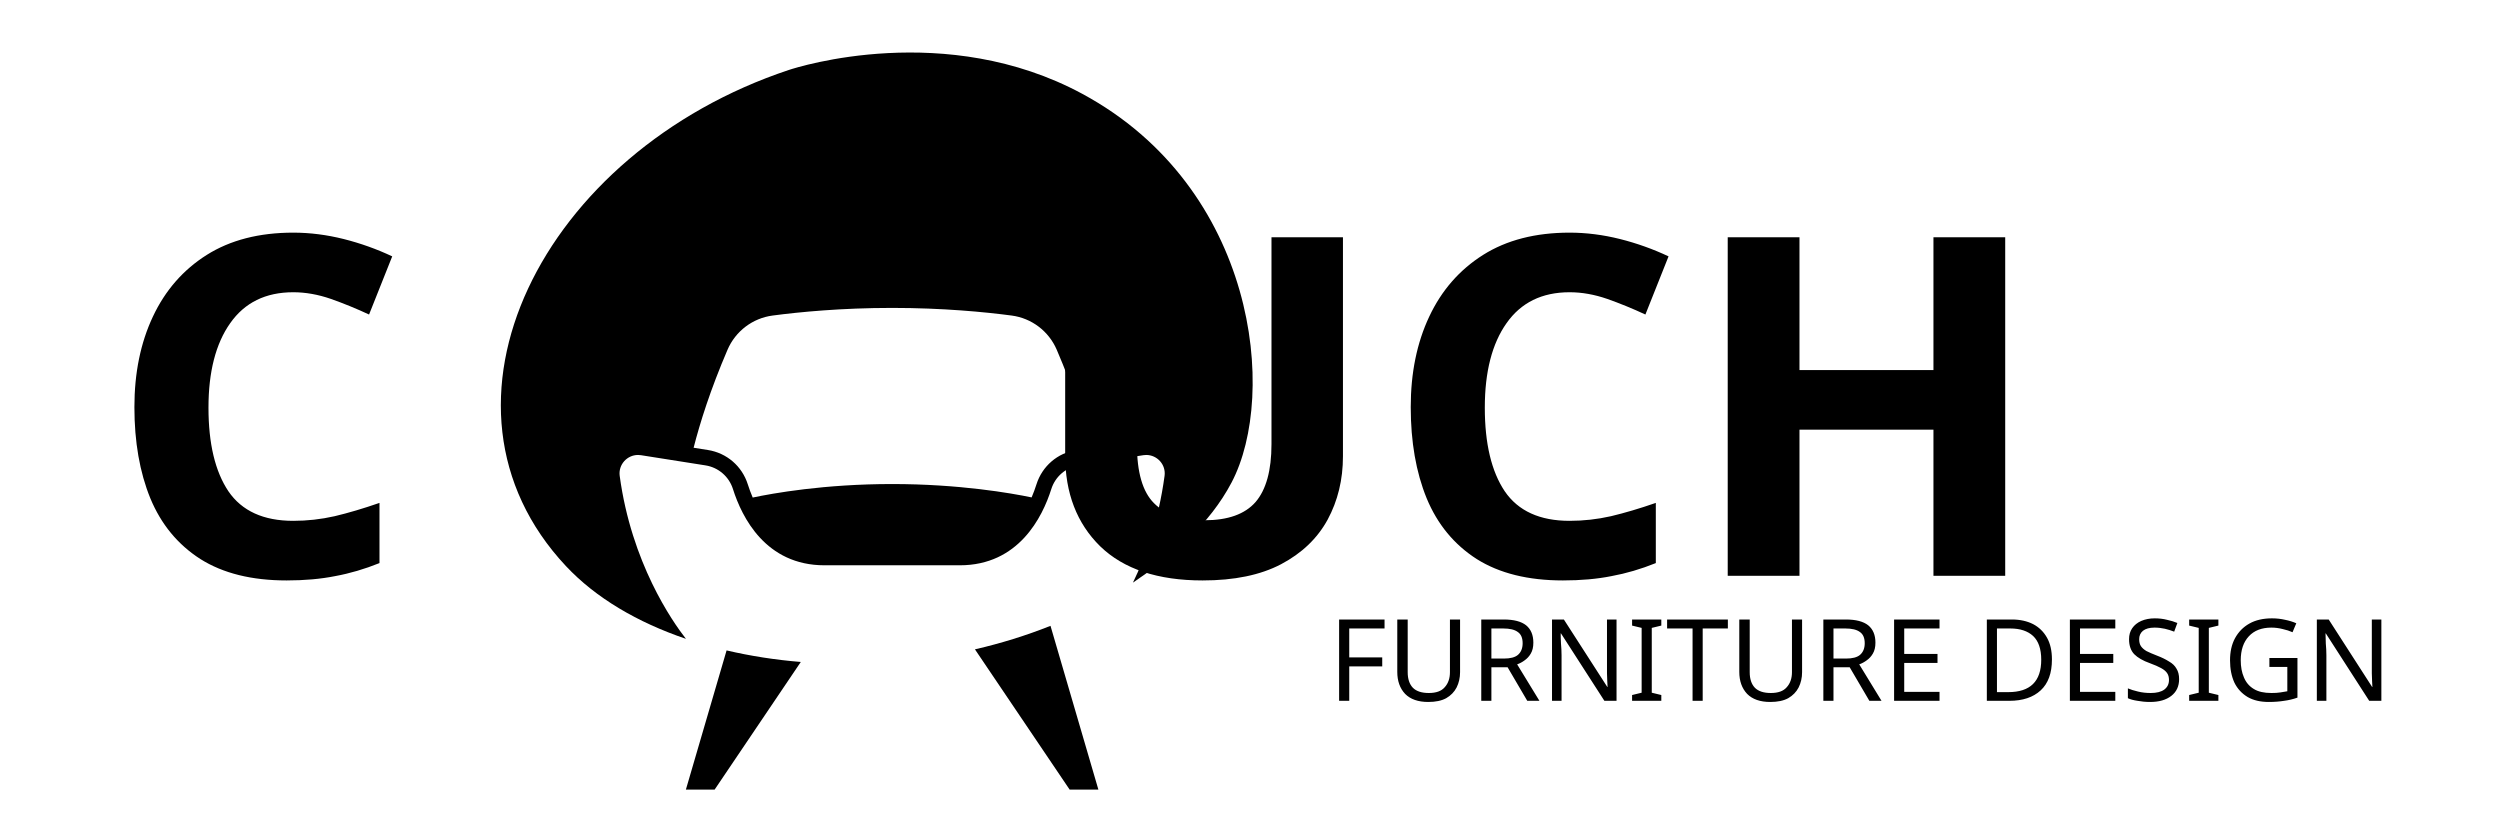
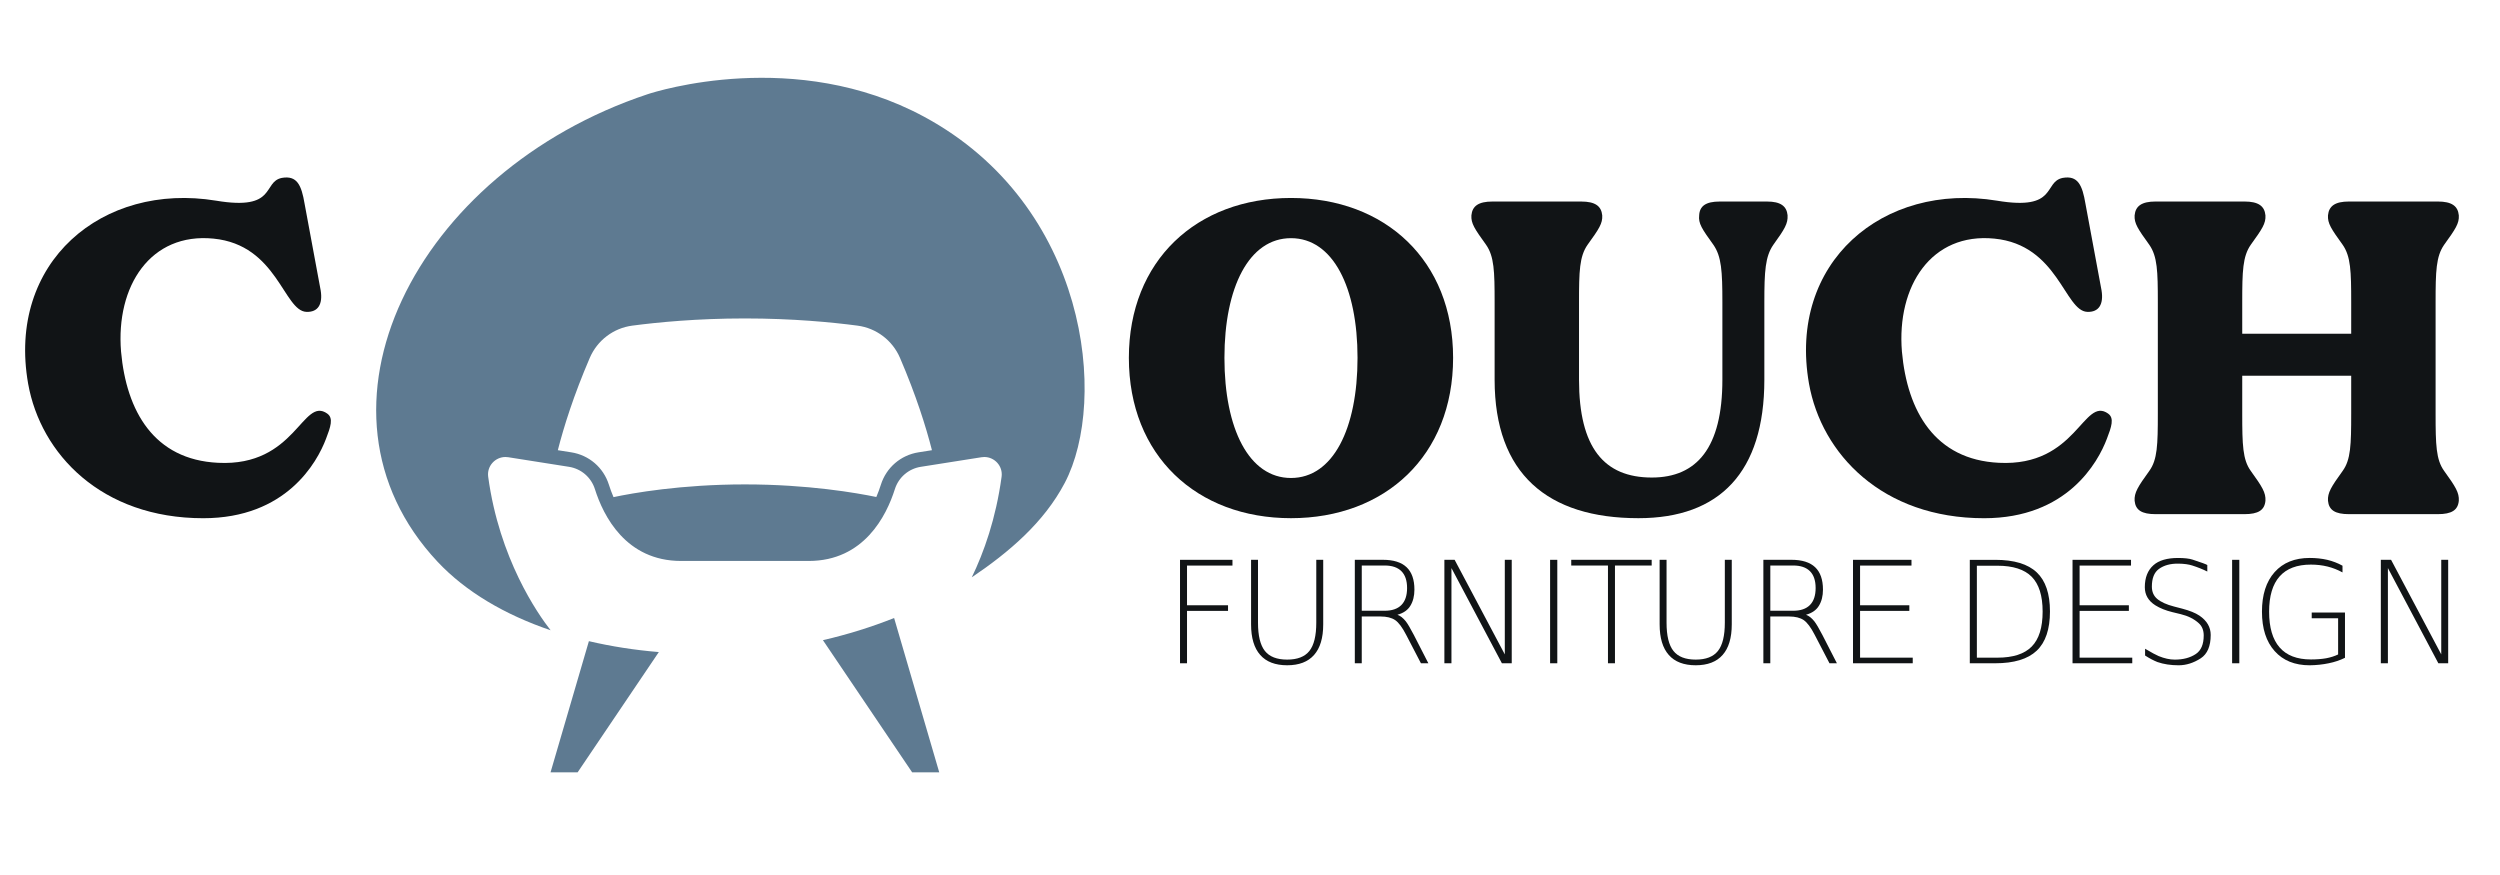
- <svg xmlns="http://www.w3.org/2000/svg" version="1.1" id="svg2" xml:space="preserve" width="180" height="60" viewBox="0 0 180 60">
+ <svg xmlns="http://www.w3.org/2000/svg" version="1.1" id="svg2" xml:space="preserve" width="200" height="70" viewBox="0 0 200 70">
  <defs id="defs6">
    <clipPath clipPathUnits="userSpaceOnUse" id="clipPath28">
      <path d="M 0,500 H 500 V 0 H 0 Z" id="path26" />
    </clipPath>
  </defs>
  <g id="g10" transform="matrix(1.333333,0,0,-1.333333,0,666.6667)">
-     <text transform="scale(1,-1)" style="font-variant:normal;font-weight:900;font-stretch:normal;font-size:25.594px;font-family:'Mont Heavy DEMO';-inkscape-font-specification:Mont-HeavyDEMO;word-spacing:0px;writing-mode:lr-tb;fill:#000000;fill-opacity:1;fill-rule:nonzero;stroke:none;stroke-width:0.316" id="text16" x="5.775" y="-468.908">
-       <tspan id="tspan14" style="stroke-width:0.316" x="5.775" y="-468.908">C     UCH</tspan>
-     </text>
-     <text transform="scale(1,-1)" style="font-variant:normal;font-weight:300;font-stretch:normal;font-size:6.141px;font-family:'Mont ExtraLight DEMO';-inkscape-font-specification:Mont-ExtraLightDEMO;writing-mode:lr-tb;fill:#000000;fill-opacity:1;fill-rule:nonzero;stroke:none;stroke-width:0.249" id="text20" x="71.72" y="-462.159">
-       <tspan x="71.72 74.857 79.279 83.166 87.741 89.264 92.537 96.958 100.845 104.173 105.899 110.345 113.673 117.253 118.776 123.688" y="-462.159" id="tspan18" style="stroke-width:0.249">FURNITURE DESIGN</tspan>
-     </text>
-     <g id="g22" style="fill:#000000" transform="matrix(0.210185,0,0,0.210185,4.246463,401.4769)">
-       <g id="g24" clip-path="url(#clipPath28)" transform="translate(-40.9509,46.9394)" style="fill:#000000">
-         <g id="g30" transform="translate(297.2799,306.1926)" style="fill:#000000">
-           <path d="m 0,0 c -4.841,-0.765 -8.769,-4.147 -10.249,-8.827 -0.347,-1.098 -0.764,-2.225 -1.242,-3.352 -5.301,1.101 -18.562,3.435 -35.838,3.435 -17.467,0 -30.701,-2.386 -35.821,-3.472 -0.486,1.139 -0.908,2.279 -1.259,3.389 -1.48,4.68 -5.407,8.062 -10.248,8.827 l -3.675,0.58 c 1.622,6.352 4.305,14.925 8.716,25.186 2.047,4.761 6.443,8.103 11.581,8.779 6.889,0.908 17.69,1.961 30.705,1.961 h 10e-4 v 0 c 13.016,0 23.816,-1.053 30.706,-1.961 5.138,-0.676 9.534,-4.018 11.581,-8.779 C -0.631,15.505 2.052,6.932 3.673,0.58 Z m 1.531,91.506 c -35.053,18.924 -72.982,6.935 -75.375,6.14 -63.476,-21.109 -96.078,-86.095 -57.278,-127.481 7.683,-8.196 18.396,-14.457 30.818,-18.68 -3.563,4.566 -13.996,19.546 -17.017,41.869 -0.391,2.89 1.902,5.372 4.709,5.372 0.247,0 0.5,-0.019 0.754,-0.06 l 12.595,-1.988 3.982,-0.629 c 3.319,-0.524 6.045,-2.879 7.058,-6.083 2.295,-7.254 8.415,-19.585 23.502,-19.585 h 34.784 c 15.087,0 21.208,12.331 23.502,19.585 1.013,3.204 3.74,5.559 7.059,6.083 l 3.98,0.628 12.597,1.989 c 0.254,0.041 0.506,0.06 0.754,0.06 2.806,0 5.1,-2.482 4.709,-5.372 -1.556,-11.487 -4.849,-20.663 -8.125,-27.431 10.124,6.829 19.65,14.915 25.339,25.728 11.893,22.605 6.373,75.714 -38.347,99.855" style="fill:#000000;fill-opacity:1;fill-rule:nonzero;stroke:none" id="path32" />
+     <g aria-label="C" transform="scale(1,-1)" id="text868" style="font-variant:normal;font-weight:900;font-stretch:normal;font-size:26.796px;font-family:'Mont Heavy DEMO';-inkscape-font-specification:Mont-HeavyDEMO;word-spacing:0px;writing-mode:lr-tb;fill:#111416;fill-opacity:1;fill-rule:nonzero;stroke:none;stroke-width:0.331">
+       <path d="m 19.643,-475.18 c -1.501,-1.072 -1.876,3.189 -6.565,2.948 -3.832,-0.188 -5.493,-3.082 -5.815,-6.672 -0.322,-3.939 1.769,-7.155 5.547,-6.779 3.832,0.375 4.207,4.341 5.574,4.395 0.697,0.027 0.991,-0.456 0.857,-1.286 -0.214,-1.152 -0.75,-4.019 -0.965,-5.198 -0.188,-1.125 -0.456,-1.715 -1.367,-1.554 -1.179,0.241 -0.268,1.983 -3.939,1.367 -6.833,-1.125 -12.567,3.698 -11.281,10.986 0.75,4.207 4.395,8.066 10.504,8.066 4.984,0 6.833,-3.349 7.369,-4.77 0.268,-0.697 0.456,-1.233 0.08,-1.501 z" style="font-style:normal;font-variant:normal;font-weight:normal;font-stretch:normal;font-family:'MADE Dillan';-inkscape-font-specification:'MADE Dillan';stroke-width:0.331;fill:#111416;fill-opacity:1" id="path870" />
+     </g>
+     <g aria-label="FURNITURE DESIGN" transform="scale(1,-1)" id="text20" style="font-variant:normal;font-weight:300;font-stretch:normal;font-size:8.514px;font-family:'Mont ExtraLight DEMO';-inkscape-font-specification:Mont-ExtraLightDEMO;writing-mode:lr-tb;fill:#111416;fill-opacity:1;fill-rule:nonzero;stroke:none;stroke-width:0.345">
+       <path d="m 70.801,-466.411 h 3.147 v 0.345 h -2.727 v 2.382 h 2.461 v 0.337 h -2.461 v 3.143 H 70.801 Z" style="stroke-width:0.345;fill:#111416;fill-opacity:1" id="path882" />
+       <path d="m 75.064,-466.411 h 0.416 v 3.771 q 0,1.181 0.416,1.7 0.412,0.516 1.335,0.516 0.919,0 1.33,-0.516 0.416,-0.52 0.416,-1.7 v -3.771 h 0.416 v 3.875 q 0,1.214 -0.549,1.833 -0.545,0.619 -1.613,0.619 -1.073,0 -1.617,-0.619 -0.549,-0.619 -0.549,-1.833 z" style="stroke-width:0.345;fill:#111416;fill-opacity:1" id="path884" />
+       <path d="m 83.847,-463.114 q 0.258,0.091 0.499,0.391 0.17,0.216 0.486,0.823 l 0.869,1.696 h -0.445 l -0.886,-1.705 q -0.345,-0.669 -0.661,-0.886 -0.324,-0.216 -0.877,-0.216 h -1.127 v 2.806 h -0.416 v -6.207 h 1.684 q 0.952,0 1.422,0.445 0.47,0.445 0.47,1.343 0,0.578 -0.245,0.973 -0.233,0.387 -0.773,0.536 z m -2.141,-2.956 v 2.715 h 1.372 q 0.665,0 1.006,-0.345 0.341,-0.345 0.341,-1.019 0,-0.669 -0.341,-1.01 -0.341,-0.341 -1.006,-0.341 z" style="stroke-width:0.345;fill:#111416;fill-opacity:1" id="path886" />
+       <path d="m 86.663,-466.411 h 0.615 l 3.01,5.675 v -5.675 h 0.416 v 6.207 h -0.59 l -3.027,-5.712 v 5.712 h -0.424 z" style="stroke-width:0.345;fill:#111416;fill-opacity:1" id="path888" />
+       <path d="m 93.006,-466.411 h 0.432 v 6.207 h -0.432 z" style="stroke-width:0.345;fill:#111416;fill-opacity:1" id="path890" />
+       <path d="m 94.274,-466.411 h 4.827 v 0.341 h -2.203 v 5.866 h -0.42 v -5.866 h -2.203 z" style="stroke-width:0.345;fill:#111416;fill-opacity:1" id="path892" />
+       <path d="m 99.577,-466.411 h 0.416 v 3.771 q 0,1.181 0.416,1.7 0.412,0.516 1.335,0.516 0.919,0 1.33,-0.516 0.416,-0.52 0.416,-1.7 v -3.771 h 0.416 v 3.875 q 0,1.214 -0.549,1.833 -0.545,0.619 -1.613,0.619 -1.073,0 -1.617,-0.619 -0.549,-0.619 -0.549,-1.833 z" style="stroke-width:0.345;fill:#111416;fill-opacity:1" id="path894" />
+       <path d="m 108.36,-463.114 q 0.258,0.091 0.499,0.391 0.17,0.216 0.486,0.823 l 0.869,1.696 h -0.445 l -0.886,-1.705 q -0.345,-0.669 -0.661,-0.886 -0.324,-0.216 -0.877,-0.216 h -1.127 v 2.806 h -0.416 v -6.207 h 1.684 q 0.952,0 1.422,0.445 0.47,0.445 0.47,1.343 0,0.578 -0.245,0.973 -0.233,0.387 -0.773,0.536 z m -2.141,-2.956 v 2.715 h 1.372 q 0.665,0 1.006,-0.345 0.341,-0.345 0.341,-1.019 0,-0.669 -0.341,-1.01 -0.341,-0.341 -1.006,-0.341 z" style="stroke-width:0.345;fill:#111416;fill-opacity:1" id="path896" />
+       <path d="m 111.18,-466.411 h 3.509 v 0.345 h -3.085 v 2.382 h 2.956 v 0.337 h -2.956 v 2.806 h 3.16 v 0.337 h -3.584 z" style="stroke-width:0.345;fill:#111416;fill-opacity:1" id="path898" />
+       <path d="m 118.612,-466.057 v 5.517 h 1.231 q 1.405,0 2.058,-0.665 0.657,-0.665 0.657,-2.1 0,-1.426 -0.657,-2.091 -0.653,-0.661 -2.058,-0.661 z m -0.424,-0.353 h 1.526 q 1.696,0 2.49,0.752 0.794,0.748 0.794,2.345 0,1.605 -0.798,2.357 -0.798,0.752 -2.486,0.752 h -1.526 z" style="stroke-width:0.345;fill:#111416;fill-opacity:1" id="path900" />
+       <path d="m 124.352,-466.411 h 3.509 v 0.345 h -3.085 v 2.382 h 2.956 v 0.337 h -2.956 v 2.806 h 3.16 v 0.337 h -3.584 z" style="stroke-width:0.345;fill:#111416;fill-opacity:1" id="path902" />
+       <path d="m 132.438,-466.099 v 0.391 q -0.407,-0.204 -0.902,-0.362 -0.324,-0.104 -0.819,-0.112 -0.732,-0.013 -1.189,0.324 -0.416,0.308 -0.416,1.056 0,0.461 0.316,0.732 0.337,0.287 1.014,0.461 l 0.495,0.129 q 0.665,0.175 1.027,0.416 0.678,0.461 0.678,1.16 0,1.01 -0.595,1.401 -0.649,0.42 -1.33,0.42 -0.711,0 -1.272,-0.195 -0.353,-0.141 -0.74,-0.391 v -0.407 q 0.582,0.345 0.815,0.441 0.52,0.212 0.965,0.212 0.761,0 1.264,-0.337 0.474,-0.316 0.474,-1.11 0,-0.466 -0.291,-0.732 -0.42,-0.387 -1.089,-0.549 l -0.499,-0.121 q -0.599,-0.146 -1.019,-0.407 -0.636,-0.399 -0.636,-1.089 0,-0.861 0.52,-1.322 0.482,-0.428 1.463,-0.432 0.578,0 0.886,0.1 0.79,0.258 0.881,0.324 z" style="stroke-width:0.345;fill:#111416;fill-opacity:1" id="path904" />
+       <path d="m 133.927,-466.411 h 0.432 v 6.207 h -0.432 z" style="stroke-width:0.345;fill:#111416;fill-opacity:1" id="path906" />
+       <path d="m 140.287,-460.732 v -2.174 h -1.584 v -0.341 h 1.996 v 2.715 q -0.445,0.22 -0.977,0.328 -0.532,0.112 -1.139,0.121 -1.347,0 -2.104,-0.852 -0.761,-0.848 -0.761,-2.366 0,-1.522 0.761,-2.374 0.757,-0.848 2.104,-0.848 0.557,0 1.052,0.112 0.499,0.121 0.915,0.353 v 0.403 q -0.42,-0.233 -0.898,-0.353 -0.474,-0.116 -0.998,-0.116 -1.251,0 -1.879,0.711 -0.628,0.707 -0.628,2.112 0,1.426 0.628,2.145 0.628,0.723 1.879,0.723 0.511,0 0.915,-0.071 0.399,-0.075 0.719,-0.229 z" style="stroke-width:0.345;fill:#111416;fill-opacity:1" id="path908" />
+       <path d="m 142.85,-466.411 h 0.615 l 3.01,5.675 v -5.675 h 0.416 v 6.207 h -0.59 l -3.027,-5.712 v 5.712 h -0.424 z" style="stroke-width:0.345;fill:#111416;fill-opacity:1" id="path910" />
+     </g>
+     <g id="g22" style="fill:#5e7a91;fill-opacity:1" transform="matrix(0.2200573,0,0,0.2200573,-1.298643,395.151)">
+       <g id="g24" clip-path="url(#clipPath28)" transform="translate(-40.9509,46.9394)" style="fill:#5e7a91;fill-opacity:1">
+         <g id="g30" transform="translate(297.2799,306.1926)" style="fill:#5e7a91;fill-opacity:1">
+           <path d="m 0,0 c -4.841,-0.765 -8.769,-4.147 -10.249,-8.827 -0.347,-1.098 -0.764,-2.225 -1.242,-3.352 -5.301,1.101 -18.562,3.435 -35.838,3.435 -17.467,0 -30.701,-2.386 -35.821,-3.472 -0.486,1.139 -0.908,2.279 -1.259,3.389 -1.48,4.68 -5.407,8.062 -10.248,8.827 l -3.675,0.58 c 1.622,6.352 4.305,14.925 8.716,25.186 2.047,4.761 6.443,8.103 11.581,8.779 6.889,0.908 17.69,1.961 30.705,1.961 h 10e-4 v 0 c 13.016,0 23.816,-1.053 30.706,-1.961 5.138,-0.676 9.534,-4.018 11.581,-8.779 C -0.631,15.505 2.052,6.932 3.673,0.58 Z m 1.531,91.506 c -35.053,18.924 -72.982,6.935 -75.375,6.14 -63.476,-21.109 -96.078,-86.095 -57.278,-127.481 7.683,-8.196 18.396,-14.457 30.818,-18.68 -3.563,4.566 -13.996,19.546 -17.017,41.869 -0.391,2.89 1.902,5.372 4.709,5.372 0.247,0 0.5,-0.019 0.754,-0.06 l 12.595,-1.988 3.982,-0.629 c 3.319,-0.524 6.045,-2.879 7.058,-6.083 2.295,-7.254 8.415,-19.585 23.502,-19.585 h 34.784 c 15.087,0 21.208,12.331 23.502,19.585 1.013,3.204 3.74,5.559 7.059,6.083 l 3.98,0.628 12.597,1.989 c 0.254,0.041 0.506,0.06 0.754,0.06 2.806,0 5.1,-2.482 4.709,-5.372 -1.556,-11.487 -4.849,-20.663 -8.125,-27.431 10.124,6.829 19.65,14.915 25.339,25.728 11.893,22.605 6.373,75.714 -38.347,99.855" style="fill:#5e7a91;fill-opacity:1;fill-rule:nonzero;stroke:none" id="path32" />
        </g>
-         <g id="g34" transform="translate(196.963,218.9489)" style="fill:#000000">
-           <path d="m 0,0 h 7.387 l 22.135,32.786 c -6.56,0.539 -12.956,1.537 -19.067,2.969 z" style="fill:#000000;fill-opacity:1;fill-rule:nonzero;stroke:none" id="path36" />
+         <g id="g34" transform="translate(196.963,218.9489)" style="fill:#5e7a91;fill-opacity:1">
+           <path d="m 0,0 h 7.387 l 22.135,32.786 c -6.56,0.539 -12.956,1.537 -19.067,2.969 z" style="fill:#5e7a91;fill-opacity:1;fill-rule:nonzero;stroke:none" id="path36" />
        </g>
-         <g id="g38" transform="translate(295.5524,218.9489)" style="fill:#000000">
-           <path d="M 0,0 H 7.387 L -4.914,42.07 c -6.26,-2.497 -12.772,-4.51 -19.412,-6.04 z" style="fill:#000000;fill-opacity:1;fill-rule:nonzero;stroke:none" id="path40" />
+         <g id="g38" transform="translate(295.5524,218.9489)" style="fill:#5e7a91;fill-opacity:1">
+           <path d="M 0,0 H 7.387 L -4.914,42.07 c -6.26,-2.497 -12.772,-4.51 -19.412,-6.04 z" style="fill:#5e7a91;fill-opacity:1;fill-rule:nonzero;stroke:none" id="path40" />
        </g>
      </g>
    </g>
+     <g aria-label="OUCH" transform="scale(1,-1)" id="text16-7" style="font-variant:normal;font-weight:900;font-stretch:normal;font-size:26.796px;font-family:'Mont Heavy DEMO';-inkscape-font-specification:Mont-HeavyDEMO;word-spacing:0px;writing-mode:lr-tb;fill:#111416;fill-opacity:1;fill-rule:nonzero;stroke:none;stroke-width:0.331">
+       <path d="m 77.459,-488.122 c -5.654,0 -9.727,3.751 -9.727,9.593 0,5.868 4.073,9.62 9.727,9.62 5.654,0 9.727,-3.751 9.727,-9.62 0,-5.841 -4.073,-9.593 -9.727,-9.593 z m 0,16.801 c -2.519,0 -3.993,-2.948 -3.993,-7.208 0,-4.234 1.474,-7.181 3.993,-7.181 2.519,0 3.993,2.948 3.993,7.181 0,4.261 -1.474,7.208 -3.993,7.208 z" style="font-style:normal;font-variant:normal;font-weight:normal;font-stretch:normal;font-family:'MADE Dillan';-inkscape-font-specification:'MADE Dillan';stroke-width:0.331;fill:#111416;fill-opacity:1" id="path873" />
+       <path d="m 107.256,-487.077 c -0.054,-0.563 -0.429,-0.831 -1.233,-0.831 -0.054,0 -2.787,0 -2.84,0 -0.831,0 -1.206,0.268 -1.233,0.831 -0.054,0.482 0.161,0.804 0.857,1.769 0.482,0.697 0.536,1.581 0.536,3.43 v 4.662 c 0,4.073 -1.527,5.868 -4.234,5.868 -2.867,0 -4.368,-1.795 -4.368,-5.868 v -4.662 c 0,-1.849 0.027,-2.733 0.509,-3.43 0.697,-0.965 0.911,-1.286 0.884,-1.769 -0.054,-0.563 -0.429,-0.831 -1.259,-0.831 -0.054,0 -5.279,0 -5.332,0 -0.831,0 -1.206,0.268 -1.259,0.831 -0.027,0.482 0.188,0.804 0.884,1.769 0.482,0.697 0.509,1.581 0.509,3.43 v 4.662 c 0,5.654 3.189,8.307 8.628,8.307 4.877,0 7.556,-2.76 7.556,-8.307 v -4.662 c 0,-1.849 0.054,-2.733 0.536,-3.43 0.697,-0.965 0.884,-1.286 0.857,-1.769 z" style="font-style:normal;font-variant:normal;font-weight:normal;font-stretch:normal;font-family:'MADE Dillan';-inkscape-font-specification:'MADE Dillan';stroke-width:0.331;fill:#111416;fill-opacity:1" id="path875" />
+       <path d="m 126.495,-475.18 c -1.501,-1.072 -1.876,3.189 -6.565,2.948 -3.832,-0.188 -5.493,-3.082 -5.815,-6.672 -0.322,-3.939 1.769,-7.155 5.547,-6.779 3.832,0.375 4.207,4.341 5.574,4.395 0.697,0.027 0.991,-0.456 0.857,-1.286 -0.214,-1.152 -0.75,-4.019 -0.965,-5.198 -0.188,-1.125 -0.456,-1.715 -1.367,-1.554 -1.179,0.241 -0.268,1.983 -3.939,1.367 -6.833,-1.125 -12.567,3.698 -11.281,10.986 0.75,4.207 4.395,8.066 10.504,8.066 4.984,0 6.833,-3.349 7.369,-4.77 0.268,-0.697 0.456,-1.233 0.08,-1.501 z" style="font-style:normal;font-variant:normal;font-weight:normal;font-stretch:normal;font-family:'MADE Dillan';-inkscape-font-specification:'MADE Dillan';stroke-width:0.331;fill:#111416;fill-opacity:1" id="path877" />
+       <path d="m 146.136,-475.18 v -6.699 c 0,-1.849 0.027,-2.733 0.509,-3.43 0.697,-0.965 0.911,-1.286 0.884,-1.769 -0.054,-0.563 -0.429,-0.831 -1.259,-0.831 -0.054,0 -5.279,0 -5.332,0 -0.831,0 -1.206,0.268 -1.259,0.831 -0.027,0.482 0.188,0.804 0.884,1.769 0.482,0.697 0.509,1.581 0.509,3.43 v 1.903 h -6.538 v -1.903 c 0,-1.849 0.027,-2.733 0.509,-3.43 0.697,-0.965 0.911,-1.286 0.884,-1.769 -0.054,-0.563 -0.429,-0.831 -1.259,-0.831 -0.054,0 -5.279,0 -5.332,0 -0.831,0 -1.206,0.268 -1.259,0.831 -0.027,0.482 0.188,0.804 0.884,1.769 0.482,0.697 0.509,1.581 0.509,3.43 v 6.699 c 0,1.876 -0.027,2.76 -0.509,3.43 -0.697,0.965 -0.911,1.313 -0.884,1.795 0.054,0.563 0.429,0.804 1.259,0.804 0.054,0 5.279,0 5.332,0 0.831,0 1.206,-0.241 1.259,-0.804 0.027,-0.482 -0.188,-0.831 -0.884,-1.795 -0.482,-0.67 -0.509,-1.554 -0.509,-3.43 v -2.278 h 6.538 v 2.278 c 0,1.876 -0.027,2.76 -0.509,3.43 -0.697,0.965 -0.911,1.313 -0.884,1.795 0.054,0.563 0.429,0.804 1.259,0.804 0.054,0 5.279,0 5.332,0 0.831,0 1.206,-0.241 1.259,-0.804 0.027,-0.482 -0.188,-0.831 -0.884,-1.795 -0.482,-0.67 -0.509,-1.554 -0.509,-3.43 z" style="font-style:normal;font-variant:normal;font-weight:normal;font-stretch:normal;font-family:'MADE Dillan';-inkscape-font-specification:'MADE Dillan';stroke-width:0.331;fill:#111416;fill-opacity:1" id="path879" />
+     </g>
  </g>
</svg>
